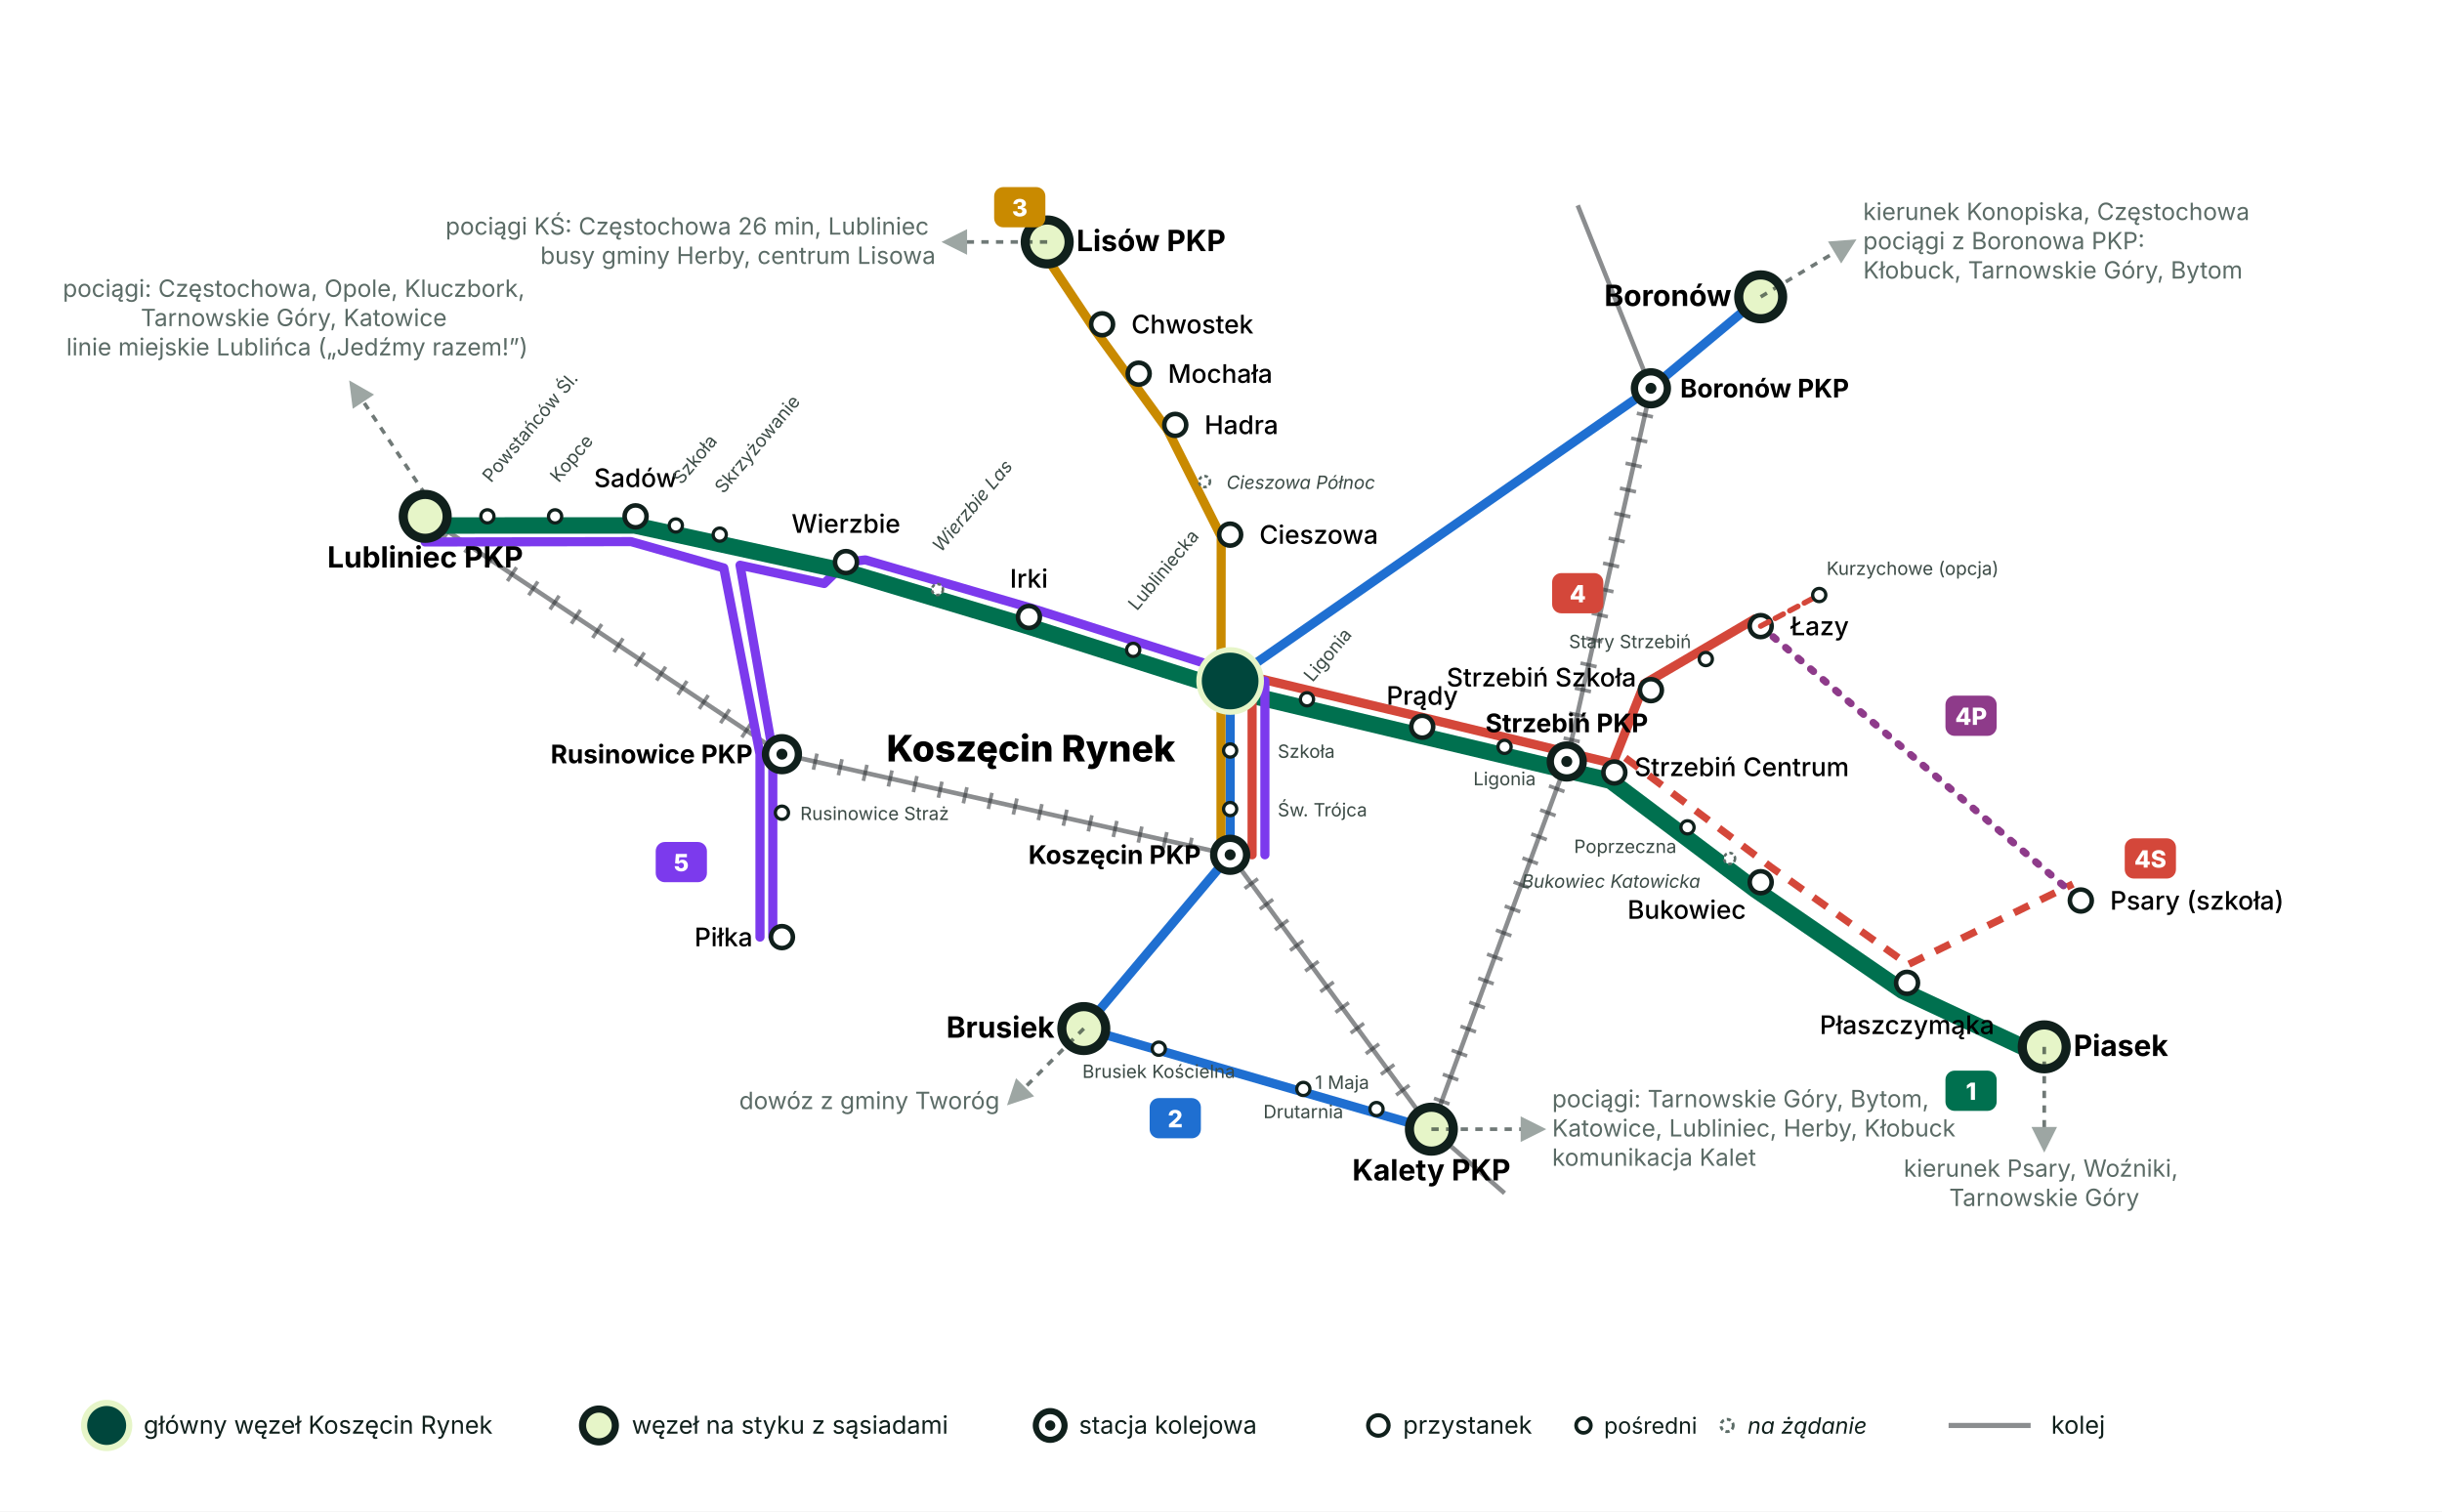
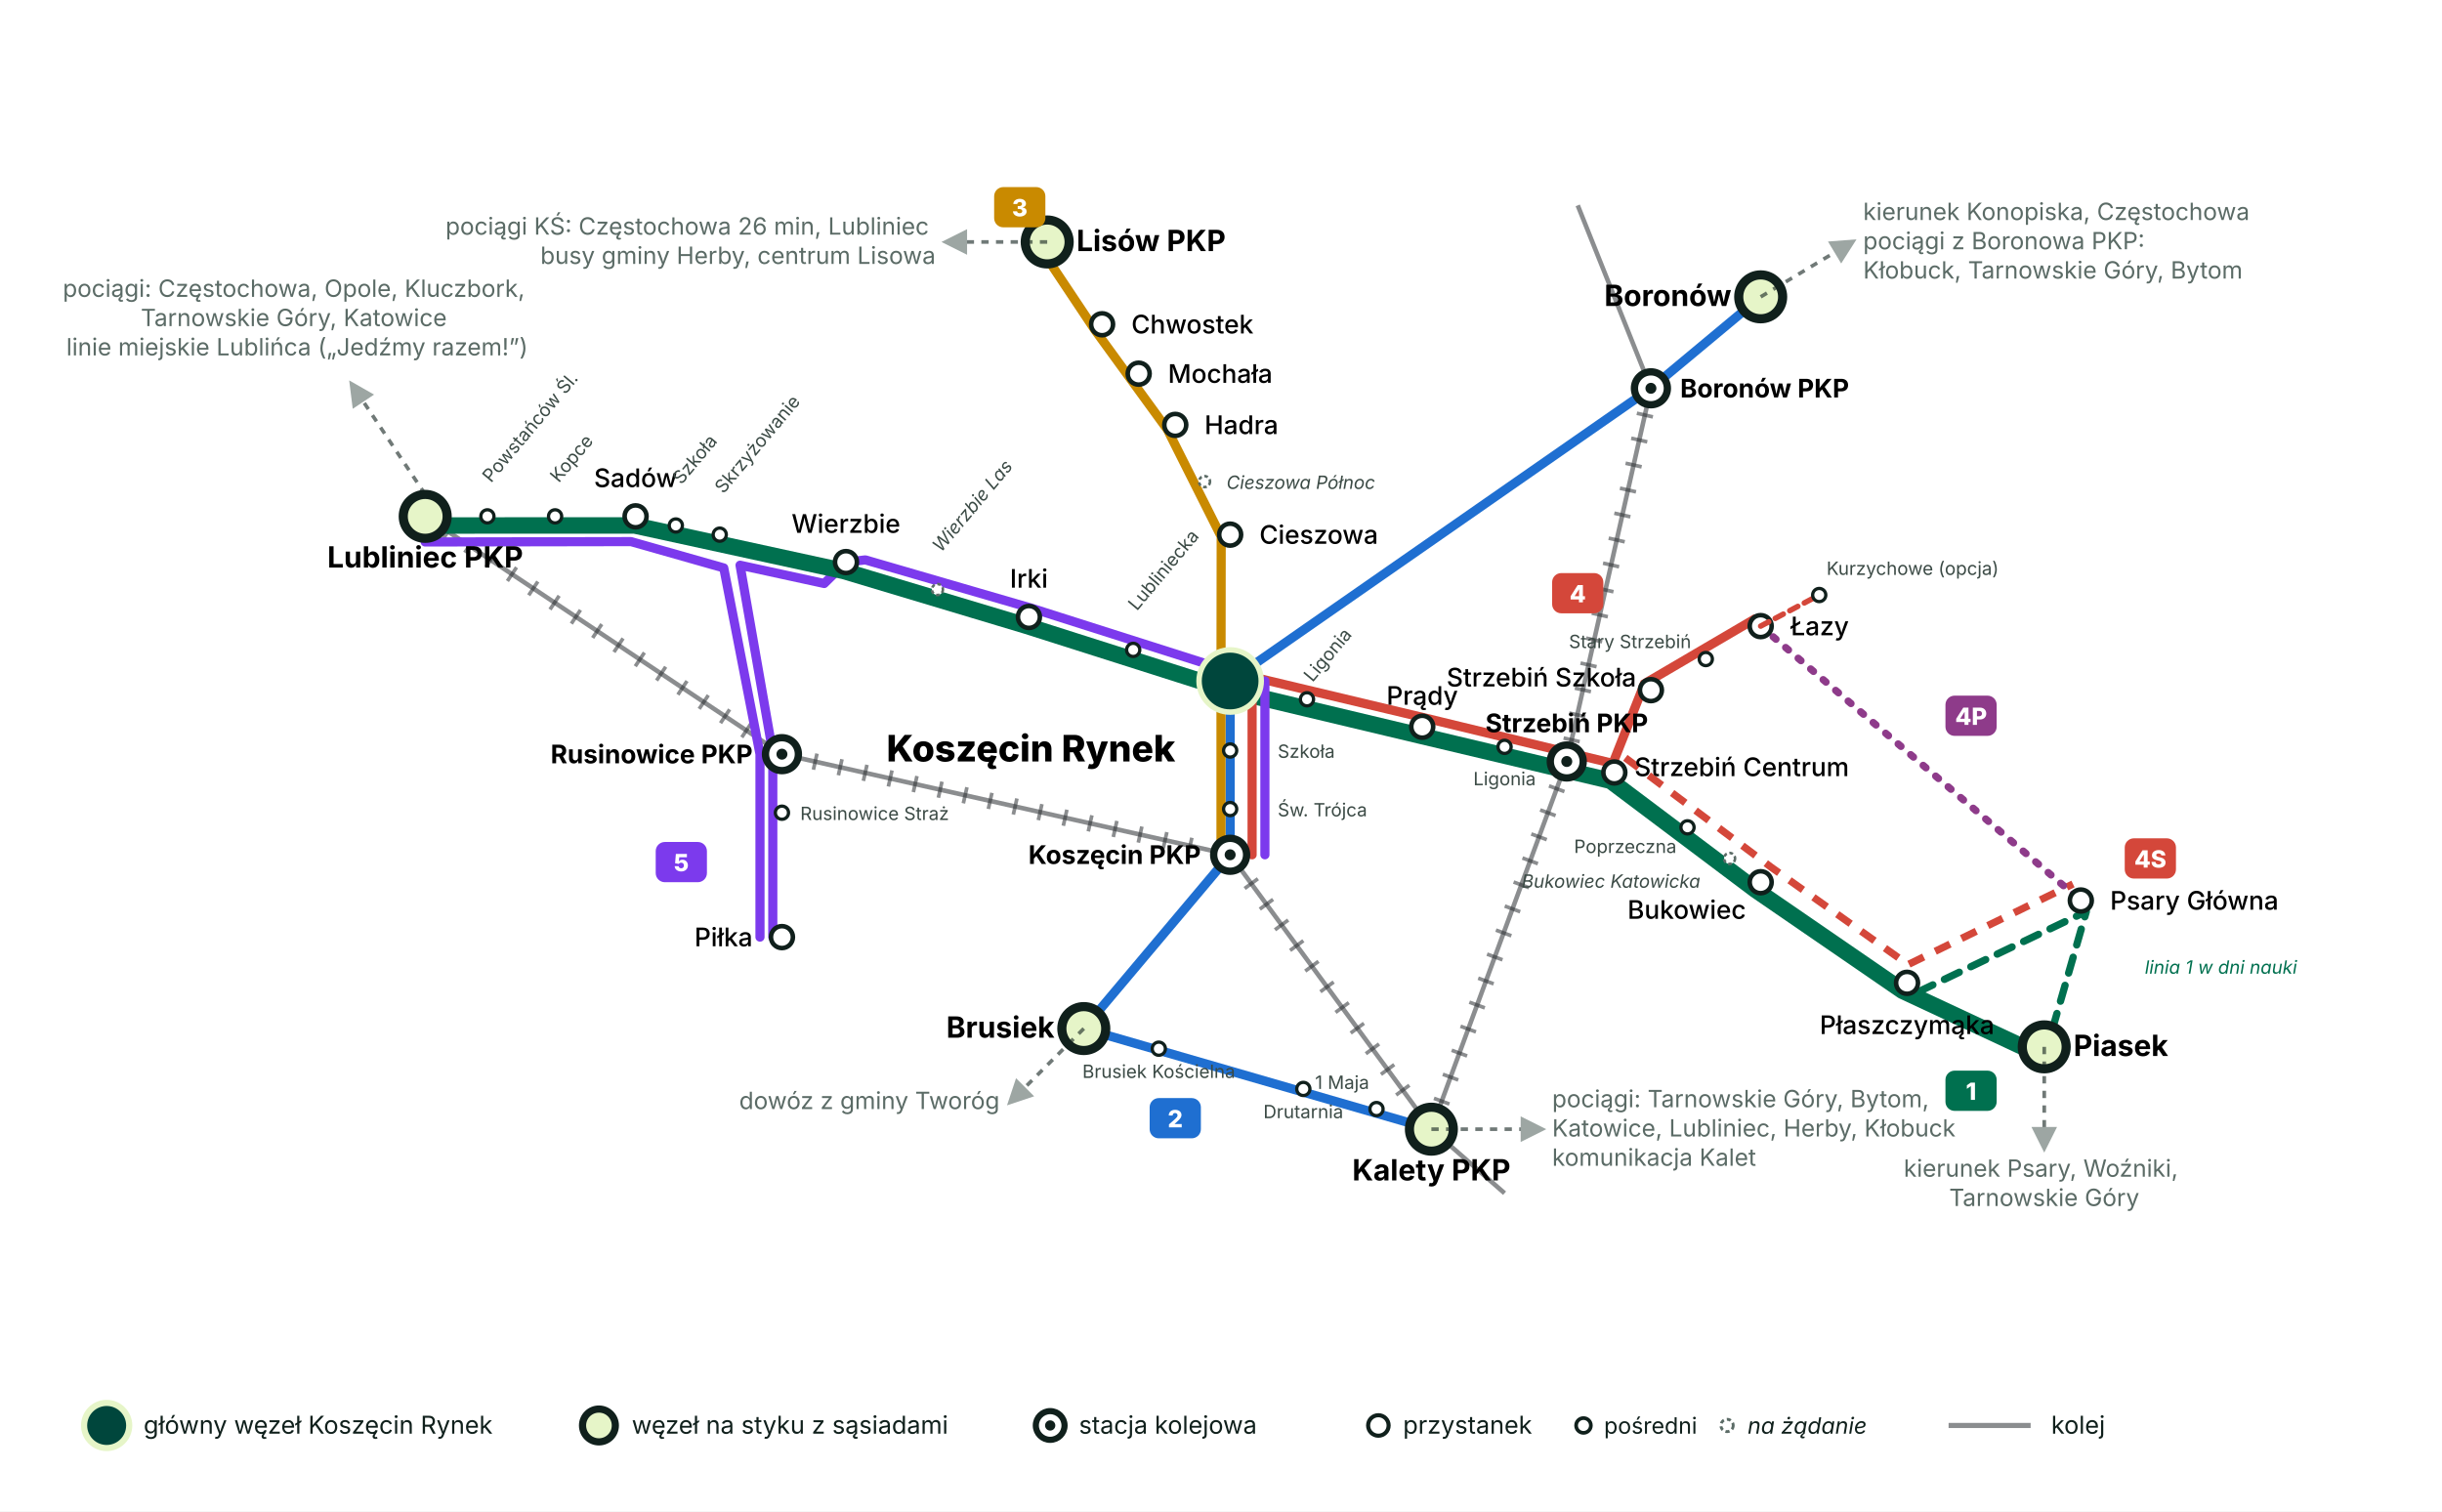
<svg xmlns="http://www.w3.org/2000/svg" viewBox="0 105 1190.55 736.89" preserveAspectRatio="xMidYMid meet">
  <rect width="1190.55" height="841.89" fill="#fff" />
  <text x="40" y="62" font-family="Inter, system-ui, Segoe UI, Roboto, sans-serif" font-weight="800" font-size="28" fill="#10201c">Schemat linii – węzeł Koszęcin Rynek</text>
  <text x="40" y="88" font-family="Inter, system-ui, Segoe UI, Roboto, sans-serif" font-size="13" fill="#5b6b66">Schemat, nie mapa w skali. Gruba linia: co godzinę, cienka: co 2 godziny, przerywana: propozycje. Strzałki: dokąd można jechać dalej z końców linii.</text>
  <svg x="20" y="110" width="1150.55" height="671.89" viewBox="-150 -10 1290 600">
    <style>text{font-family:Inter}</style>
    <defs>
      <marker id="ar" viewBox="0 0 10 10" refX="8" refY="5" markerWidth="7" markerHeight="7" orient="auto-start-reverse">
        <path d="M0,0L10,5L0,10z" fill="#5b6b66" />
      </marker>
    </defs>
    <polyline points="60,190 255,320 500,375 610,525" fill="none" stroke="#2b2f33" stroke-width="2.5" opacity=".55" />
    <polyline points="60,190 255,320 500,375 610,525" fill="none" stroke="#2b2f33" stroke-width="9" stroke-dasharray="2 12" opacity=".55" />
    <polyline points="730,120 684,324 610,525" fill="none" stroke="#2b2f33" stroke-width="2.5" opacity=".55" />
    <polyline points="730,120 684,324 610,525" fill="none" stroke="#2b2f33" stroke-width="9" stroke-dasharray="2 12" opacity=".55" />
    <polyline points="610,525 650,560" stroke="#2b2f33" stroke-width="2.5" opacity=".55" />
    <polyline points="730,120 690,20" stroke="#2b2f33" stroke-width="2.5" opacity=".55" />
    <polyline points="787.481,245.681 726.464,281.464 709.21,325.063 606.158,300.136 501.344,275.184" fill="none" stroke="#d4473a" stroke-width="5" />
    <polyline points="501.344,275.184 391.478,240.224 300.6,213.8 290,215 278.1,226.7 232.1,216.7 250,319 250,420" fill="none" stroke="#7c3aed" stroke-width="5" stroke-linecap="round" stroke-linejoin="round" />
    <polyline points="942.886,484.531 867.489,449.324 787.082,394.06 707.912,334.543 603.842,309.864 498.656,284.816 388.522,249.776 288.761,219.844 174.46,194.971 60,195" fill="none" stroke="#00704f" stroke-width="9" stroke-linecap="round" stroke-linejoin="round" />
    <polyline points="790,70 730,120 500,280 500,375 420,470 610,525" fill="none" stroke="#1f6fd1" stroke-width="5" stroke-linecap="round" stroke-linejoin="round" />
    <polyline points="395.84,42.774 425.904,87.867 465.729,142.6 495.111,201.048 495,280 495,375" fill="none" stroke="#c98a00" stroke-width="5" stroke-linecap="round" stroke-linejoin="round" />
    <polyline points="512,280 512,375" fill="none" stroke="#d4473a" stroke-width="5" stroke-linecap="round" stroke-linejoin="round" />
    <polyline points="519,280 519,375" fill="none" stroke="#7c3aed" stroke-width="5" stroke-linecap="round" stroke-linejoin="round" />
    <polyline points="243,420 243,320 223.2,218.2 172.5,203.8 60,204" fill="none" stroke="#7c3aed" stroke-width="5" stroke-linecap="round" stroke-linejoin="round" />
    <polyline points="716,322 795.836,381.88 870.57,435.016 960.719,390.963" fill="none" stroke="#d4473a" stroke-width="4" stroke-dasharray="9 7" stroke-linejoin="round" />
+     <polyline points="876,450 968,406 949,472" fill="none" stroke="#00704f" stroke-width="4" stroke-dasharray="9 7" stroke-linejoin="round" stroke-linecap="round" />
+     <text x="1000" y="440" text-anchor="start" font-size="10" fill="#00704f" font-style="italic">linia 1 w dni nauki</text>
    <polyline points="790,250 965,400" fill="none" stroke="#8e3b8a" stroke-width="4" stroke-dasharray="2 7" stroke-linecap="round" stroke-linejoin="round" />
    <circle cx="60" cy="190" r="12" fill="#e6f5c8" stroke="#10201c" stroke-width="5" />
    <text x="60" y="218" text-anchor="middle" font-size="16" font-weight="700">Lubliniec PKP</text>
    <circle cx="175" cy="190" r="6" fill="#ffffff" stroke="#10201c" stroke-width="2.5" />
    <text x="175" y="174" text-anchor="middle" font-size="14" font-weight="500">Sadów</text>
    <circle cx="290" cy="215" r="6" fill="#ffffff" stroke="#10201c" stroke-width="2.5" />
    <text x="290" y="199" text-anchor="middle" font-size="14" font-weight="500">Wierzbie</text>
    <circle cx="390" cy="245" r="6" fill="#ffffff" stroke="#10201c" stroke-width="2.5" />
    <text x="390" y="229" text-anchor="middle" font-size="14" font-weight="500">Irki</text>
    <circle cx="500" cy="280" r="17" fill="#00463c" stroke="#e6f5c8" stroke-width="3" />
    <text x="470" y="324" text-anchor="end" font-size="20" font-weight="800">Koszęcin Rynek</text>
    <circle cx="500" cy="375" r="9" fill="#ffffff" stroke="#10201c" stroke-width="4" />
    <circle cx="500" cy="375" r="3" fill="#10201c" />
    <text x="484" y="380" text-anchor="end" font-size="14" font-weight="700">Koszęcin PKP</text>
    <circle cx="684" cy="324" r="9" fill="#ffffff" stroke="#10201c" stroke-width="4" />
    <circle cx="684" cy="324" r="3" fill="#10201c" />
    <text x="684" y="308" text-anchor="middle" font-size="14" font-weight="700">Strzebiń PKP</text>
    <circle cx="710" cy="330" r="6" fill="#ffffff" stroke="#10201c" stroke-width="2.5" />
    <text x="721" y="332" text-anchor="start" font-size="14" font-weight="500">Strzebiń Centrum</text>
    <circle cx="730" cy="285" r="6" fill="#ffffff" stroke="#10201c" stroke-width="2.5" />
    <text x="722" y="283" text-anchor="end" font-size="14" font-weight="500">Strzebiń Szkoła</text>
    <circle cx="605" cy="305" r="6" fill="#ffffff" stroke="#10201c" stroke-width="2.5" />
    <text x="605" y="293" text-anchor="middle" font-size="14" font-weight="500">Prądy</text>
    <circle cx="965" cy="400" r="6" fill="#ffffff" stroke="#10201c" stroke-width="2.5" />
-     <text x="981" y="405" text-anchor="start" font-size="14" font-weight="500">Psary (szkoła)</text>
+     <text x="981" y="405" text-anchor="start" font-size="14" font-weight="500">Psary Główna</text>
    <circle cx="790" cy="250" r="6" fill="#ffffff" stroke="#10201c" stroke-width="2.5" />
    <text x="806" y="255" text-anchor="start" font-size="14" font-weight="500">Łazy</text>
    <circle cx="790" cy="390" r="6" fill="#ffffff" stroke="#10201c" stroke-width="2.5" />
    <text x="782" y="410" text-anchor="end" font-size="14" font-weight="500">Bukowiec</text>
    <circle cx="870" cy="445" r="6" fill="#ffffff" stroke="#10201c" stroke-width="2.5" />
    <text x="870" y="473" text-anchor="middle" font-size="14" font-weight="500">Płaszczymąka</text>
    <circle cx="945" cy="480" r="12" fill="#e6f5c8" stroke="#10201c" stroke-width="5" />
    <text x="961" y="485" text-anchor="start" font-size="16" font-weight="700">Piasek</text>
    <circle cx="790" cy="70" r="12" fill="#e6f5c8" stroke="#10201c" stroke-width="5" />
    <text x="774" y="75" text-anchor="end" font-size="16" font-weight="700">Boronów</text>
    <circle cx="730" cy="120" r="9" fill="#ffffff" stroke="#10201c" stroke-width="4" />
    <circle cx="730" cy="120" r="3" fill="#10201c" />
    <text x="746" y="125" text-anchor="start" font-size="14" font-weight="700">Boronów PKP</text>
    <circle cx="400" cy="40" r="12" fill="#e6f5c8" stroke="#10201c" stroke-width="5" />
    <text x="416" y="45" text-anchor="start" font-size="16" font-weight="700">Lisów PKP</text>
    <circle cx="430" cy="85" r="6" fill="#ffffff" stroke="#10201c" stroke-width="2.5" />
    <text x="446" y="90" text-anchor="start" font-size="14" font-weight="500">Chwostek</text>
    <circle cx="450" cy="112" r="6" fill="#ffffff" stroke="#10201c" stroke-width="2.5" />
    <text x="466" y="117" text-anchor="start" font-size="14" font-weight="500">Mochała</text>
    <circle cx="470" cy="140" r="6" fill="#ffffff" stroke="#10201c" stroke-width="2.5" />
    <text x="486" y="145" text-anchor="start" font-size="14" font-weight="500">Hadra</text>
    <circle cx="500" cy="200" r="6" fill="#ffffff" stroke="#10201c" stroke-width="2.5" />
    <text x="516" y="205" text-anchor="start" font-size="14" font-weight="500">Cieszowa</text>
    <circle cx="420" cy="470" r="12" fill="#e6f5c8" stroke="#10201c" stroke-width="5" />
    <text x="404" y="475" text-anchor="end" font-size="16" font-weight="700">Brusiek</text>
    <circle cx="610" cy="525" r="12" fill="#e6f5c8" stroke="#10201c" stroke-width="5" />
    <text x="610" y="553" text-anchor="middle" font-size="16" font-weight="700">Kalety PKP</text>
    <circle cx="255" cy="320" r="9" fill="#ffffff" stroke="#10201c" stroke-width="4" />
    <circle cx="255" cy="320" r="3" fill="#10201c" />
    <text x="239" y="325" text-anchor="end" font-size="14" font-weight="700">Rusinowice PKP</text>
    <circle cx="255" cy="420" r="6" fill="#ffffff" stroke="#10201c" stroke-width="2.5" />
    <text x="239" y="425" text-anchor="end" font-size="14" font-weight="500">Piłka</text>
    <line x1="60" y1="178" x2="20" y2="118" stroke="#10201c" stroke-width="2" stroke-dasharray="4 4" opacity=".6" marker-end="url(#ar)" />
    <text x="-10" y="70" text-anchor="middle" font-size="13" fill="#5b6b66">
      <tspan x="-10" dy="0">pociągi: Częstochowa, Opole, Kluczbork,</tspan>
      <tspan x="-10" dy="16">Tarnowskie Góry, Katowice</tspan>
      <tspan x="-10" dy="16">linie miejskie Lublińca („Jedźmy razem!”)</tspan>
    </text>
    <line x1="400" y1="40" x2="345" y2="40" stroke="#10201c" stroke-width="2" stroke-dasharray="4 4" opacity=".6" marker-end="url(#ar)" />
    <text x="339" y="36" text-anchor="end" font-size="13" fill="#5b6b66">
      <tspan x="339" dy="0">pociągi KŚ: Częstochowa 26 min, Lubliniec</tspan>
      <tspan x="339" dy="16">busy gminy Herby, centrum Lisowa</tspan>
    </text>
    <line x1="790" y1="70" x2="840" y2="40" stroke="#10201c" stroke-width="2" stroke-dasharray="4 4" opacity=".6" marker-end="url(#ar)" />
    <text x="846" y="28" text-anchor="start" font-size="13" fill="#5b6b66">
      <tspan x="846" dy="0">kierunek Konopiska, Częstochowa</tspan>
      <tspan x="846" dy="16">pociągi z Boronowa PKP:</tspan>
      <tspan x="846" dy="16">Kłobuck, Tarnowskie Góry, Bytom</tspan>
    </text>
    <line x1="945" y1="480" x2="945" y2="535" stroke="#10201c" stroke-width="2" stroke-dasharray="4 4" opacity=".6" marker-end="url(#ar)" />
    <text x="945" y="551" text-anchor="middle" font-size="13" fill="#5b6b66">
      <tspan x="945" dy="0">kierunek Psary, Woźniki,</tspan>
      <tspan x="945" dy="16">Tarnowskie Góry</tspan>
    </text>
    <line x1="610" y1="525" x2="670" y2="525" stroke="#10201c" stroke-width="2" stroke-dasharray="4 4" opacity=".6" marker-end="url(#ar)" />
    <text x="676" y="513" text-anchor="start" font-size="13" fill="#5b6b66">
      <tspan x="676" dy="0">pociągi: Tarnowskie Góry, Bytom,</tspan>
      <tspan x="676" dy="16">Katowice, Lubliniec, Herby, Kłobuck</tspan>
      <tspan x="676" dy="16">komunikacja Kalet</tspan>
    </text>
    <line x1="420" y1="470" x2="380" y2="510" stroke="#10201c" stroke-width="2" stroke-dasharray="4 4" opacity=".6" marker-end="url(#ar)" />
    <text x="374" y="514" text-anchor="end" font-size="13" fill="#5b6b66">
      <tspan x="374" dy="0">dowóz z gminy Tworóg</tspan>
    </text>
    <rect x="186" y="368" width="28" height="22" rx="5" fill="#7c3aed" />
    <text x="200" y="384" text-anchor="middle" font-size="13" font-weight="800" fill="#fff" stroke="none">5</text>
    <rect x="891" y="493" width="28" height="22" rx="5" fill="#00704f" />
    <text x="905" y="509" text-anchor="middle" font-size="13" font-weight="800" fill="#fff" stroke="none">1</text>
    <rect x="456" y="508" width="28" height="22" rx="5" fill="#1f6fd1" />
    <text x="470" y="524" text-anchor="middle" font-size="13" font-weight="800" fill="#fff" stroke="none">2</text>
    <rect x="371" y="10" width="28" height="22" rx="5" fill="#c98a00" />
    <text x="385" y="26" text-anchor="middle" font-size="13" font-weight="800" fill="#fff" stroke="none">3</text>
    <rect x="676" y="221" width="28" height="22" rx="5" fill="#d4473a" />
    <text x="690" y="237" text-anchor="middle" font-size="13" font-weight="800" fill="#fff" stroke="none">4</text>
    <rect x="989" y="366" width="28" height="22" rx="5" fill="#d4473a" />
    <text x="1003" y="382" text-anchor="middle" font-size="13" font-weight="800" fill="#fff" stroke="none">4S</text>
    <rect x="891" y="288" width="28" height="22" rx="5" fill="#8e3b8a" />
    <text x="905" y="304" text-anchor="middle" font-size="13" font-weight="800" fill="#fff" stroke="none">4P</text>
    <g id="male-przystanki">
      <polyline points="790,250 822,233" fill="none" stroke="#d4473a" stroke-width="3" stroke-dasharray="5 4" stroke-linecap="round" />
      <circle cx="94" cy="190" r="3.6" fill="#ffffff" stroke="#10201c" stroke-width="1.8" />
      <text x="96" y="172" text-anchor="start" font-size="10" fill="#3b4a45" transform="rotate(-50 96 172)">Powstańców Śl.</text>
      <circle cx="131" cy="190" r="3.6" fill="#ffffff" stroke="#10201c" stroke-width="1.8" />
      <text x="133" y="172" text-anchor="start" font-size="10" fill="#3b4a45" transform="rotate(-50 133 172)">Kopce</text>
      <circle cx="197" cy="195" r="3.6" fill="#ffffff" stroke="#10201c" stroke-width="1.8" />
      <text x="200" y="173" text-anchor="start" font-size="10" fill="#3b4a45" transform="rotate(-50 200 173)">Szkoła</text>
      <circle cx="221" cy="200" r="3.6" fill="#ffffff" stroke="#10201c" stroke-width="1.8" />
      <text x="223" y="178" text-anchor="start" font-size="10" fill="#3b4a45" transform="rotate(-50 223 178)">Skrzyżowanie</text>
      <circle cx="340" cy="230" r="3" fill="#ffffff" stroke="#5b6b66" stroke-width="1.4" stroke-dasharray="2 1.5" />
      <text x="342" y="210" text-anchor="start" font-size="10" fill="#3b4a45" font-style="italic" transform="rotate(-50 342 210)">Wierzbie Las</text>
      <circle cx="447" cy="263" r="3.6" fill="#ffffff" stroke="#10201c" stroke-width="1.8" />
      <text x="449" y="242" text-anchor="start" font-size="10" fill="#3b4a45" transform="rotate(-50 449 242)">Lubliniecka</text>
      <circle cx="542" cy="290" r="3.6" fill="#ffffff" stroke="#10201c" stroke-width="1.8" />
      <text x="545" y="281" text-anchor="start" font-size="10" fill="#3b4a45" transform="rotate(-50 545 281)">Ligonia</text>
      <circle cx="650" cy="316" r="3.6" fill="#ffffff" stroke="#10201c" stroke-width="1.8" />
      <text x="650" y="337" text-anchor="middle" font-size="10" fill="#3b4a45">Ligonia</text>
      <circle cx="750" cy="360" r="3.6" fill="#ffffff" stroke="#10201c" stroke-width="1.8" />
      <text x="744" y="374" text-anchor="end" font-size="10" fill="#3b4a45">Poprzeczna</text>
      <circle cx="773" cy="377" r="3" fill="#ffffff" stroke="#5b6b66" stroke-width="1.4" stroke-dasharray="2 1.5" />
      <text x="757" y="393" text-anchor="end" font-size="10" fill="#3b4a45" font-style="italic">Bukowiec Katowicka</text>
      <circle cx="500" cy="318" r="3.6" fill="#ffffff" stroke="#10201c" stroke-width="1.8" />
      <text x="526" y="322" text-anchor="start" font-size="10" fill="#3b4a45">Szkoła</text>
      <circle cx="500" cy="350" r="3.6" fill="#ffffff" stroke="#10201c" stroke-width="1.8" />
      <text x="526" y="354" text-anchor="start" font-size="10" fill="#3b4a45">Św. Trójca</text>
      <circle cx="760" cy="268" r="3.6" fill="#ffffff" stroke="#10201c" stroke-width="1.8" />
      <text x="752" y="262" text-anchor="end" font-size="10" fill="#3b4a45">Stary Strzebiń</text>
      <circle cx="822" cy="233" r="3.6" fill="#ffffff" stroke="#10201c" stroke-width="1.8" />
      <text x="826" y="222" text-anchor="start" font-size="10" fill="#3b4a45">Kurzychowe (opcja)</text>
      <circle cx="255" cy="352" r="3.6" fill="#ffffff" stroke="#10201c" stroke-width="1.8" />
      <text x="265" y="356" text-anchor="start" font-size="10" fill="#3b4a45">Rusinowice Straż</text>
      <circle cx="461" cy="481" r="3.6" fill="#ffffff" stroke="#10201c" stroke-width="1.8" />
      <text x="461" y="497" text-anchor="middle" font-size="10" fill="#3b4a45">Brusiek Kościelna</text>
      <circle cx="540" cy="503" r="3.6" fill="#ffffff" stroke="#10201c" stroke-width="1.8" />
      <text x="540" y="519" text-anchor="middle" font-size="10" fill="#3b4a45">Drutarnia</text>
      <circle cx="580" cy="514" r="3.6" fill="#ffffff" stroke="#10201c" stroke-width="1.8" />
      <text x="576" y="503" text-anchor="end" font-size="10" fill="#3b4a45">1 Maja</text>
      <circle cx="486" cy="171" r="3" fill="#ffffff" stroke="#5b6b66" stroke-width="1.4" stroke-dasharray="2 1.5" />
      <text x="498" y="175" text-anchor="start" font-size="10" fill="#3b4a45" font-style="italic">Cieszowa Północ</text>
    </g>
  </svg>
  <g font-family="Inter, system-ui, Segoe UI, Roboto, sans-serif" font-size="12" fill="#10201c">
    <circle cx="52" cy="800" r="11" fill="#00463c" stroke="#e6f5c8" stroke-width="3" />
    <text x="70" y="804">główny węzeł Koszęcin Rynek</text>
    <circle cx="292" cy="800" r="8" fill="#e6f5c8" stroke="#10201c" stroke-width="3.5" />
    <text x="308" y="804">węzeł na styku z sąsiadami</text>
    <circle cx="512" cy="800" r="7" fill="#fff" stroke="#10201c" stroke-width="3" />
    <circle cx="512" cy="800" r="2.5" fill="#10201c" />
    <text x="526" y="804">stacja kolejowa</text>
    <circle cx="672" cy="800" r="5" fill="#fff" stroke="#10201c" stroke-width="2" />
    <text x="684" y="804">przystanek</text>
    <circle cx="772" cy="800" r="3.6" fill="#fff" stroke="#10201c" stroke-width="1.8" />
    <text x="782" y="804" font-size="11">pośredni</text>
    <circle cx="842" cy="800" r="3" fill="#fff" stroke="#5b6b66" stroke-width="1.4" stroke-dasharray="2 1.5" />
    <text x="852" y="804" font-size="11" font-style="italic">na żądanie</text>
    <line x1="950" y1="800" x2="990" y2="800" stroke="#2b2f33" stroke-width="2.5" opacity=".55" />
    <text x="1000" y="804">kolej</text>
  </g>
</svg>
